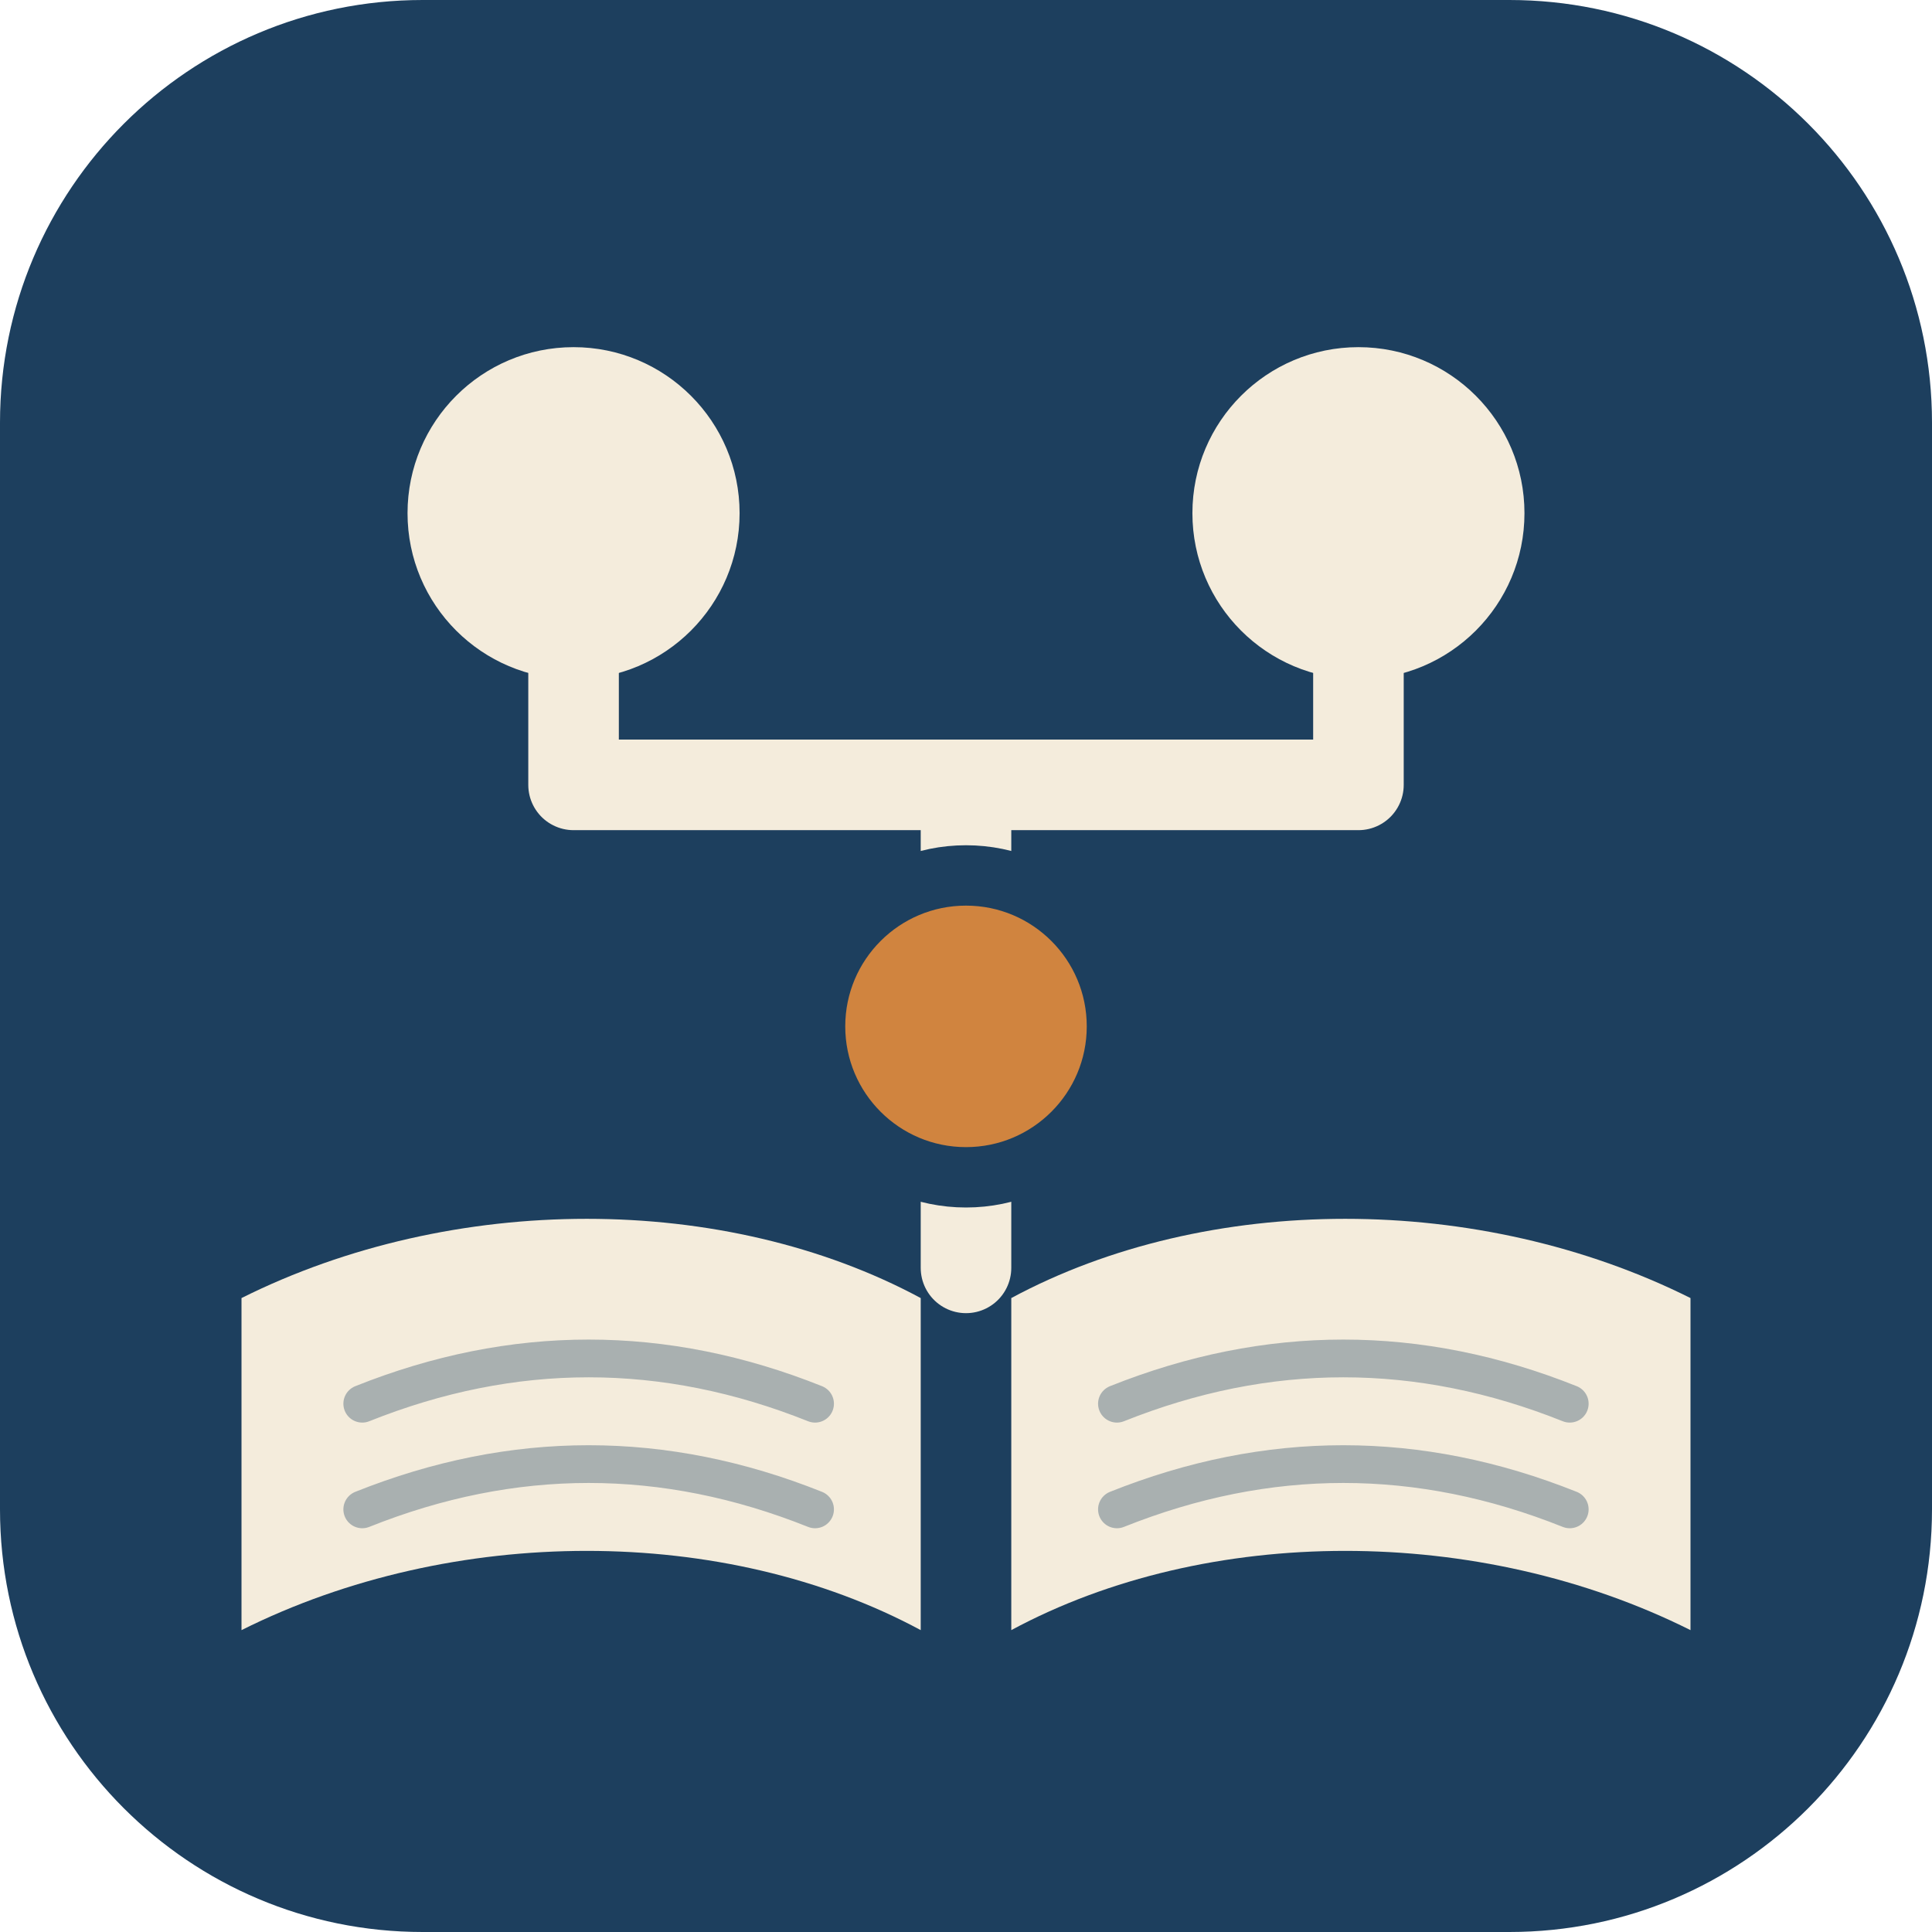
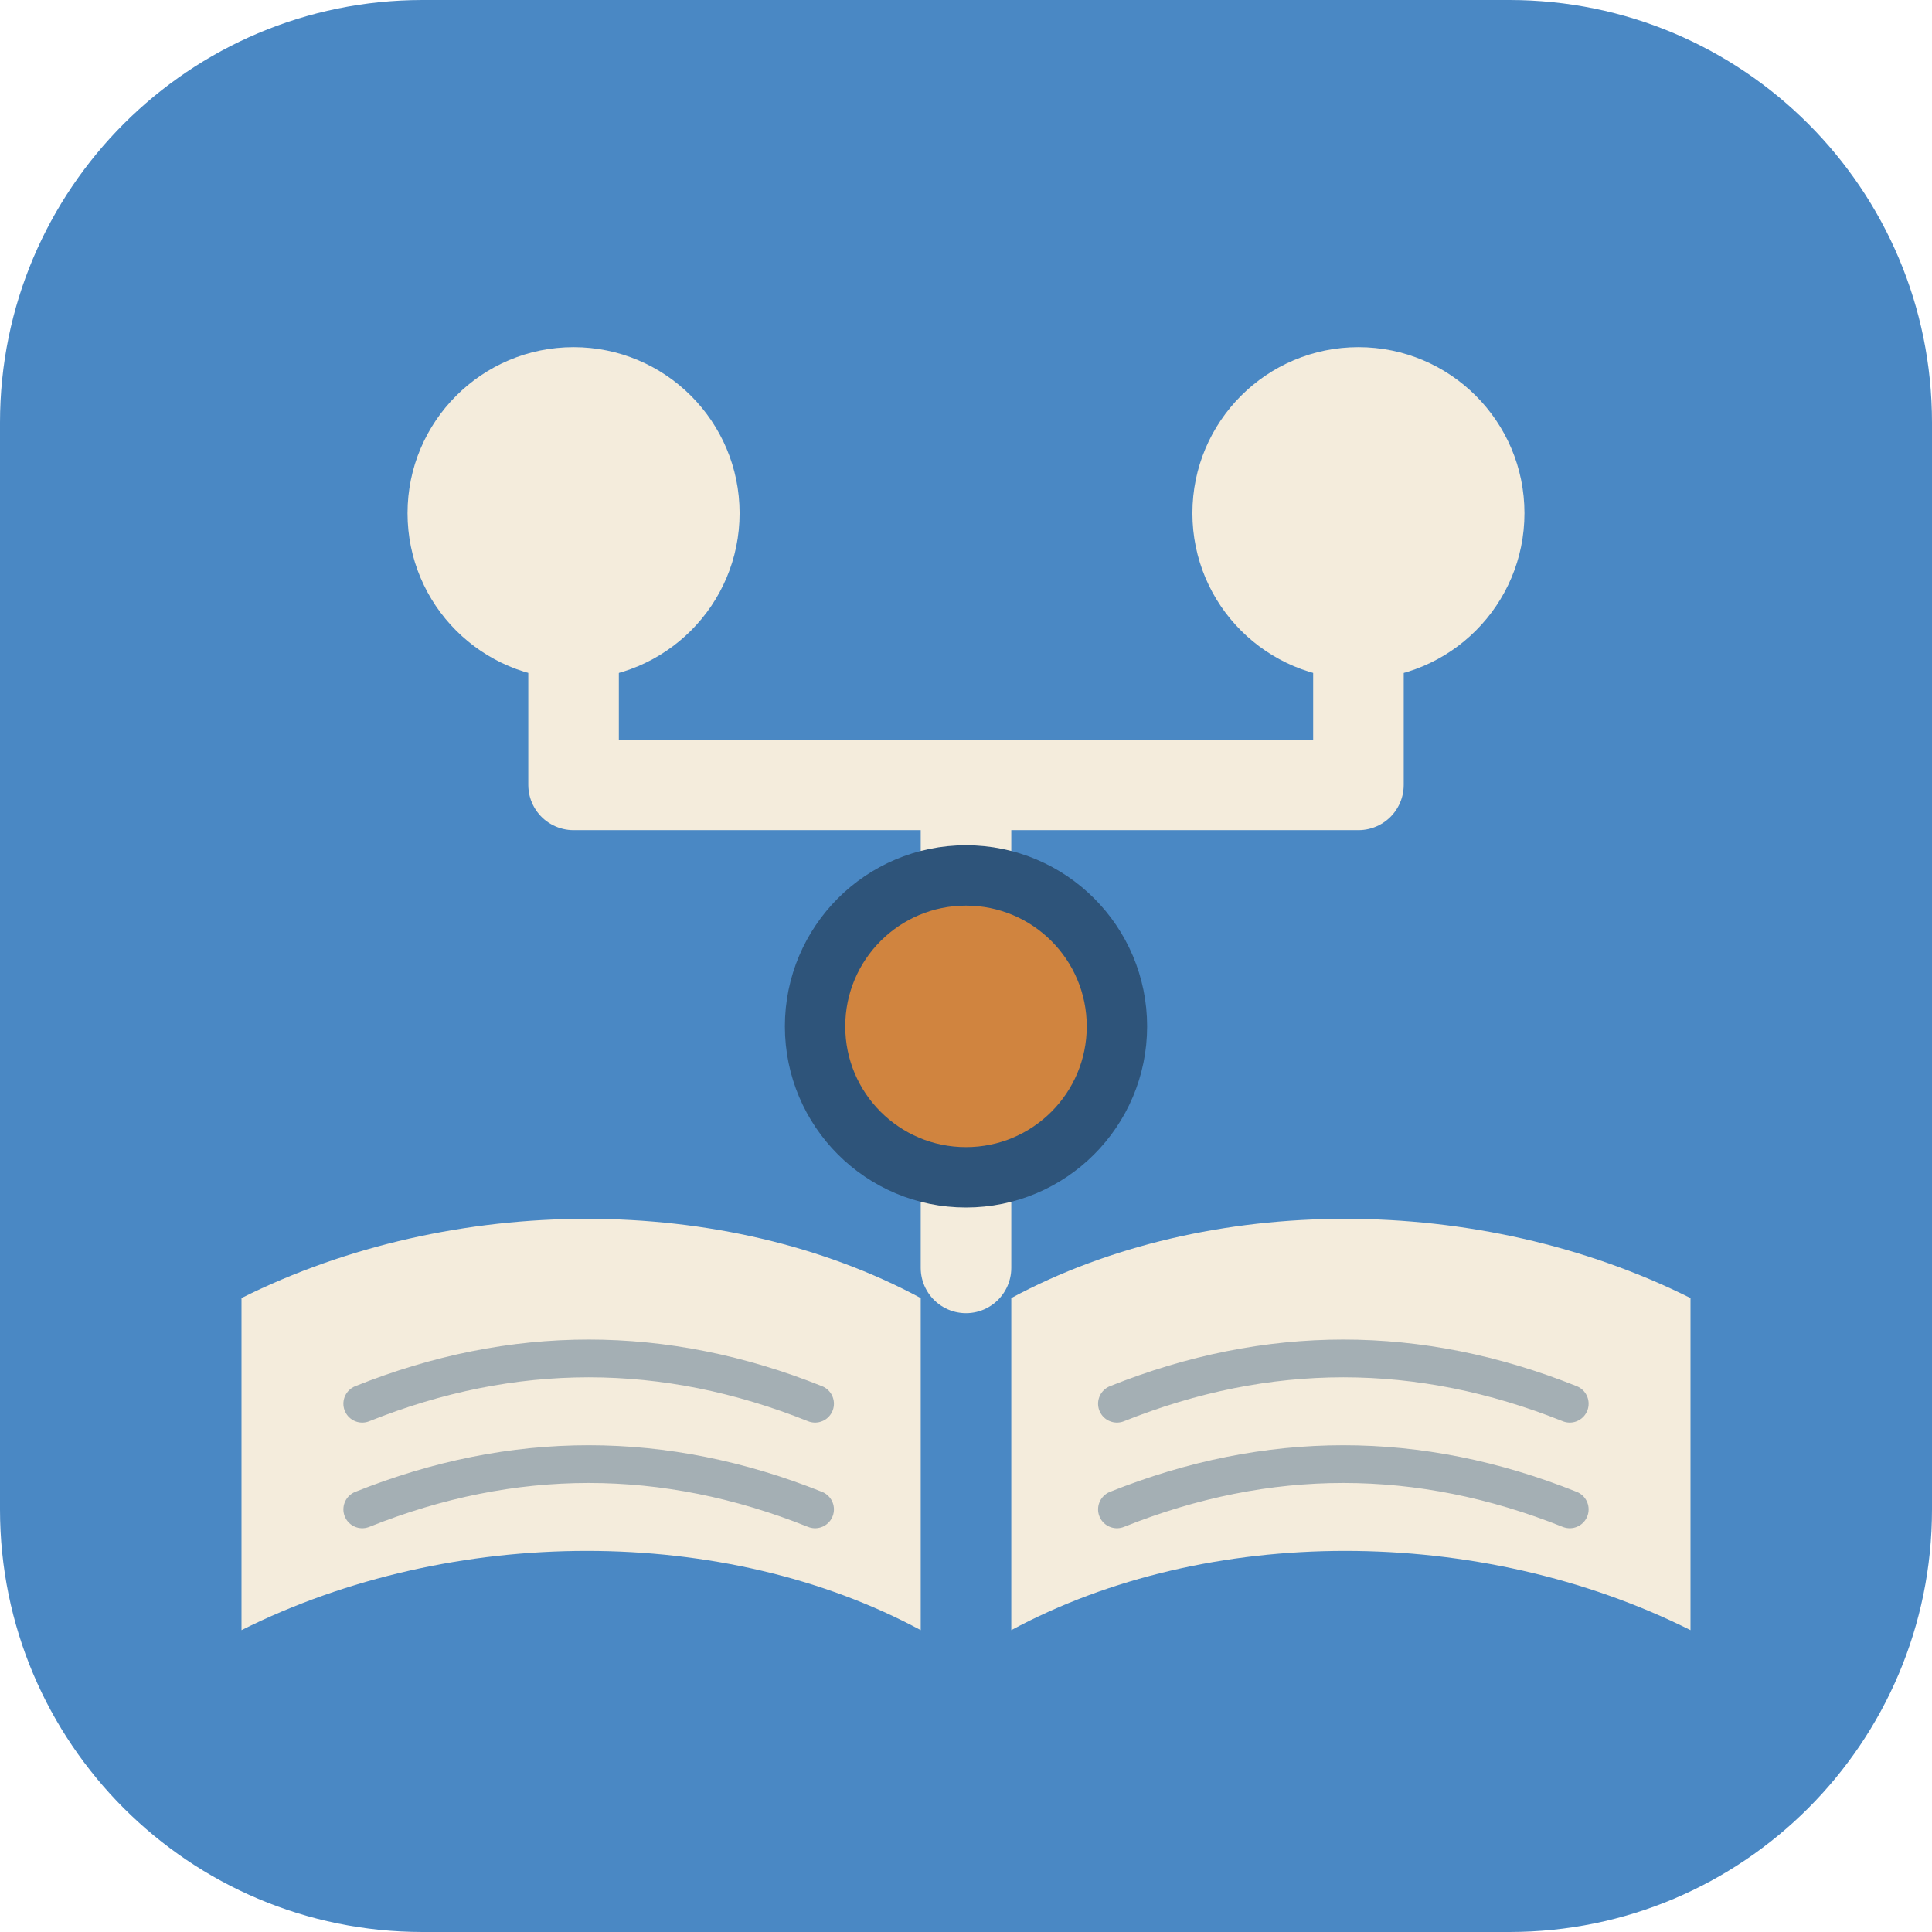
<svg xmlns="http://www.w3.org/2000/svg" width="128" height="128" viewBox="0 0 128 128">
-   <rect width="128" height="128" rx="28" fill="#1d3f5e" />
+   <rect width="128" height="128" rx="28" fill="#4a88c4" />
  <path d="M64 84 V52 M38 52 H90 M38 52 V44 M90 52 V44" fill="none" stroke="#f4ecdc" stroke-width="6" stroke-linecap="round" stroke-linejoin="round" />
  <path d="M16 86 C30 79 48 79 61 86 V108 C48 101 30 101 16 108 Z M67 86 C80 79 98 79 112 86 V108 C98 101 80 101 67 108 Z" fill="#f4ecdc" />
-   <path d="M24 93 C34 89 44 89 54 93 M24 100 C34 96 44 96 54 100 M74 93 C84 89 94 89 104 93 M74 100 C84 96 94 96 104 100" fill="none" stroke="#1d3f5e" stroke-opacity="0.35" stroke-width="2.5" stroke-linecap="round" />
+   <path d="M24 93 C34 89 44 89 54 93 M24 100 C34 96 44 96 54 100 M74 93 C84 89 94 89 104 93 M74 100 C84 96 94 96 104 100" fill="none" stroke="#2e547a" stroke-opacity="0.4" stroke-width="2.5" stroke-linecap="round" />
  <circle cx="38" cy="34" r="11" fill="#f4ecdc" />
  <circle cx="90" cy="34" r="11" fill="#f4ecdc" />
-   <circle cx="64" cy="68" r="10" fill="#d0843f" stroke="#1d3f5e" stroke-width="4" />
+   <circle cx="64" cy="68" r="10" fill="#d0843f" stroke="#2e547a" stroke-width="4" />
</svg>
